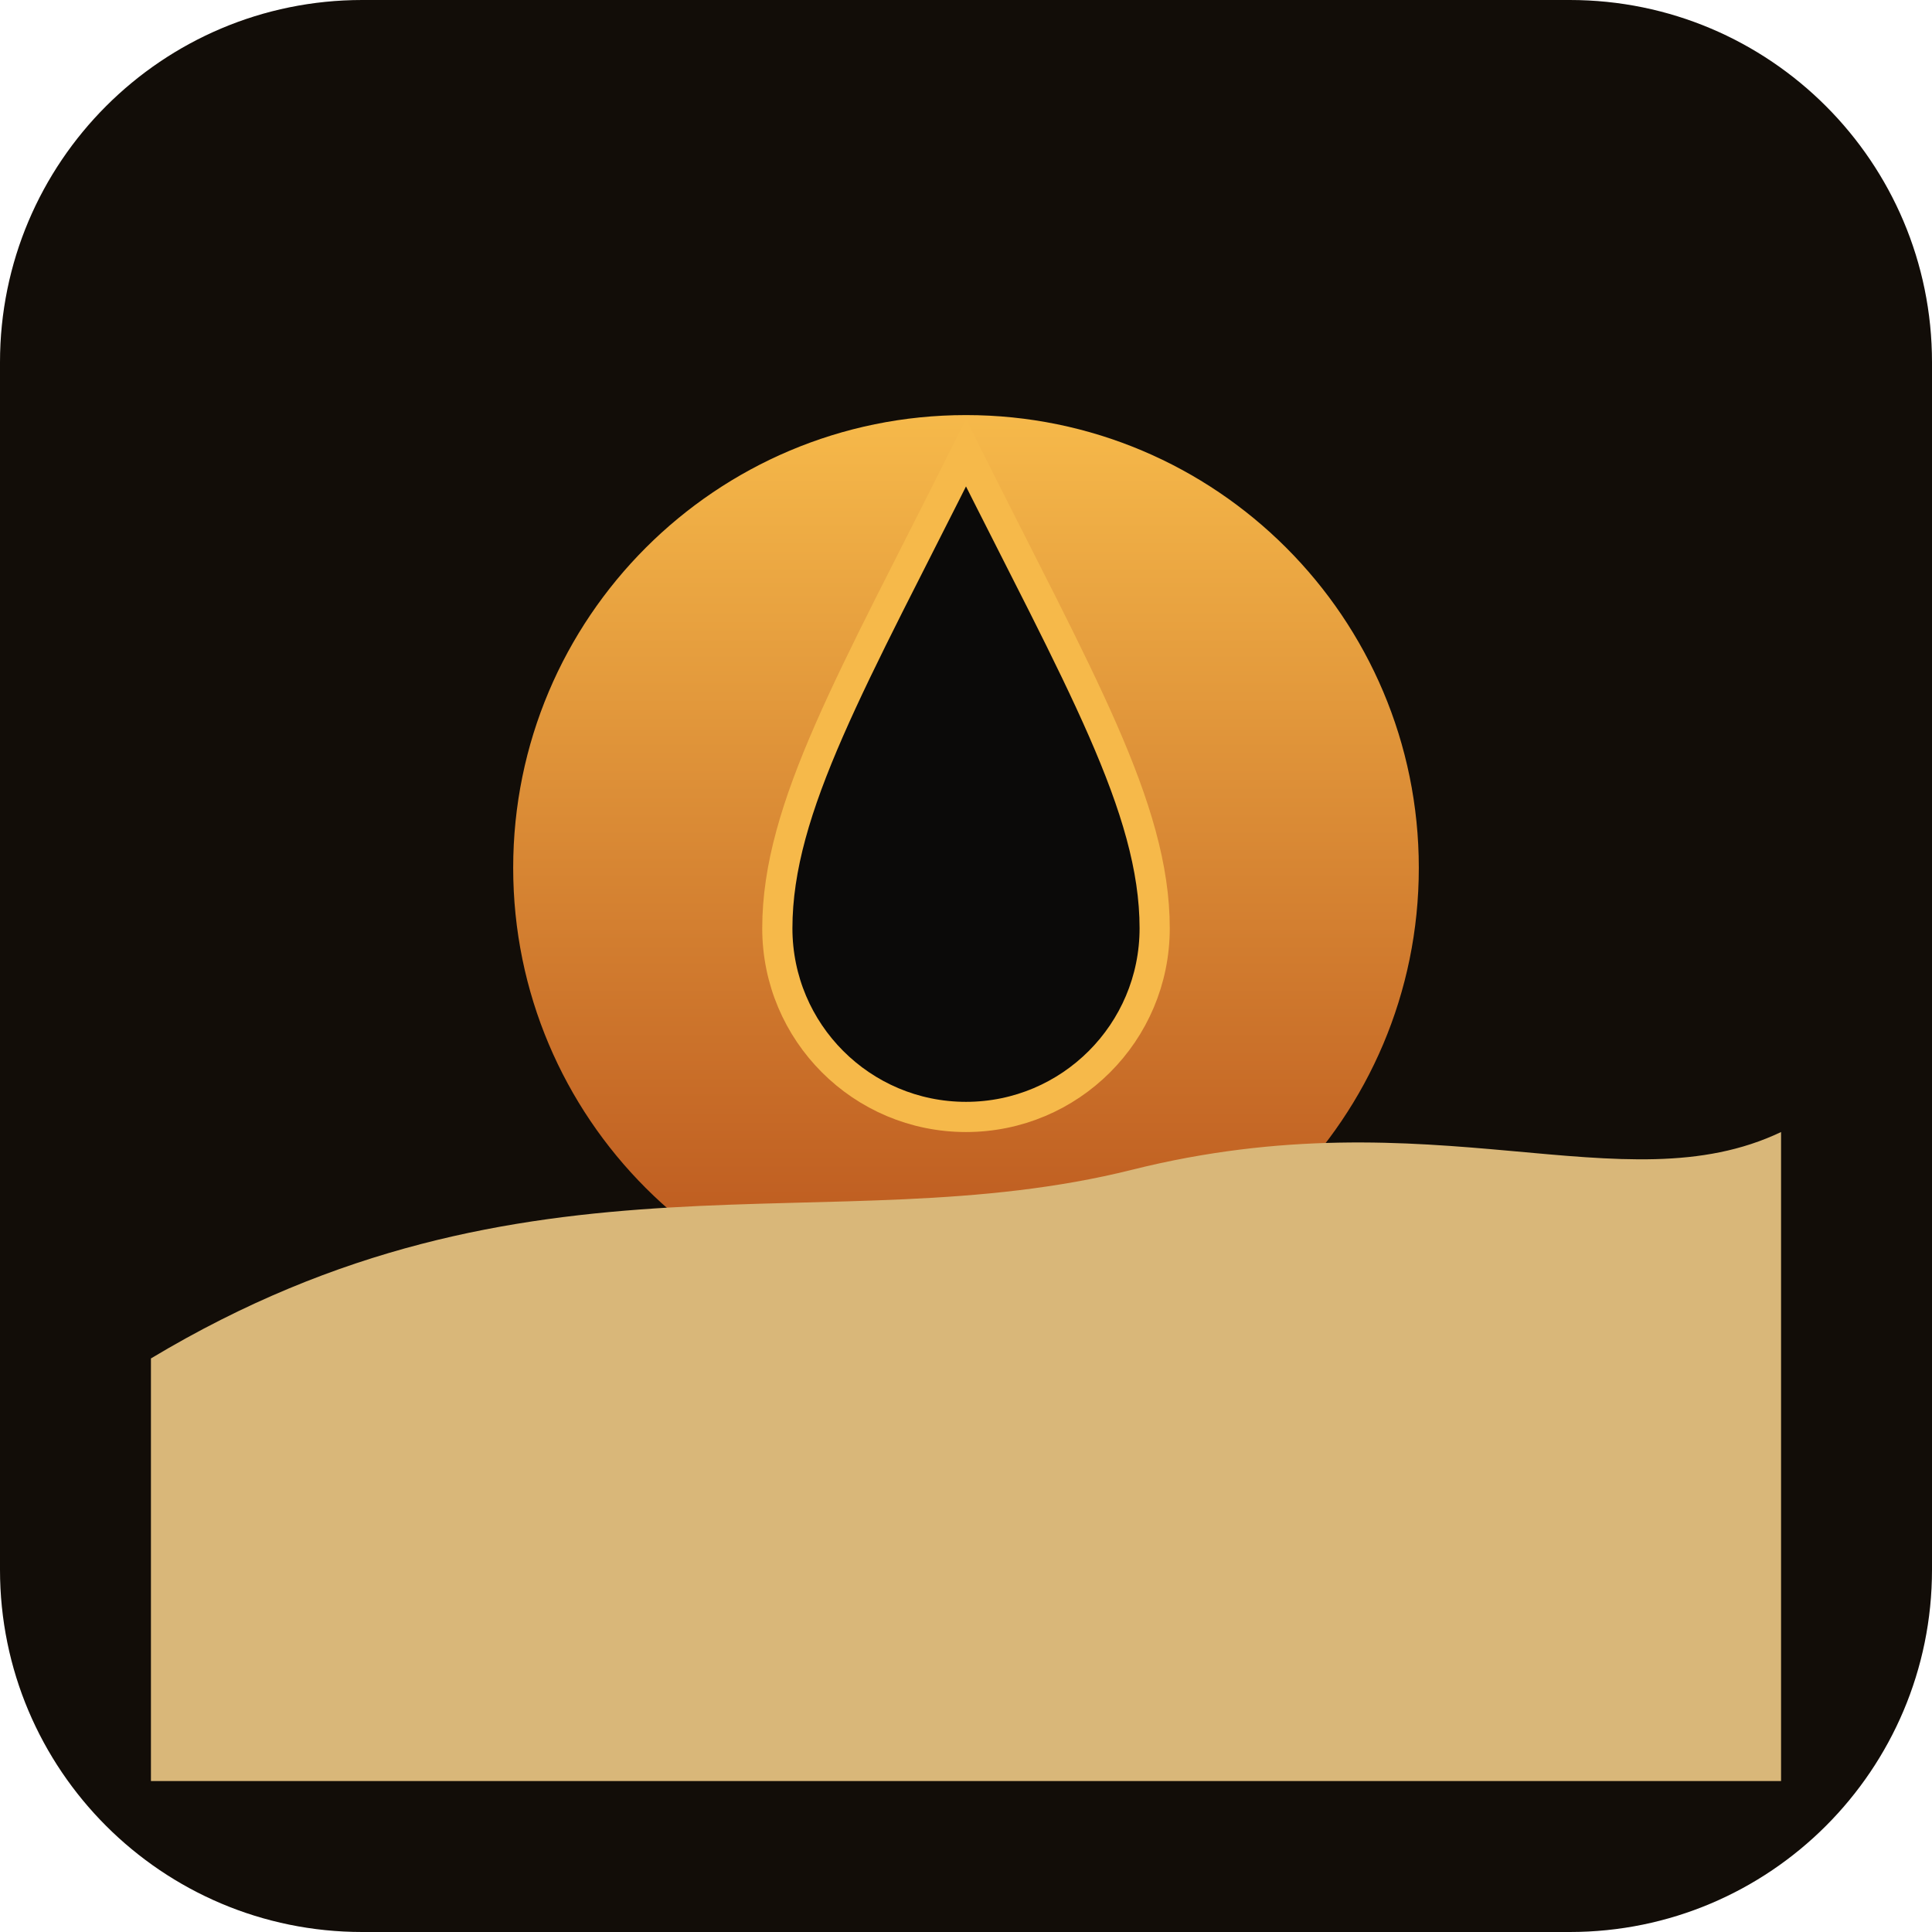
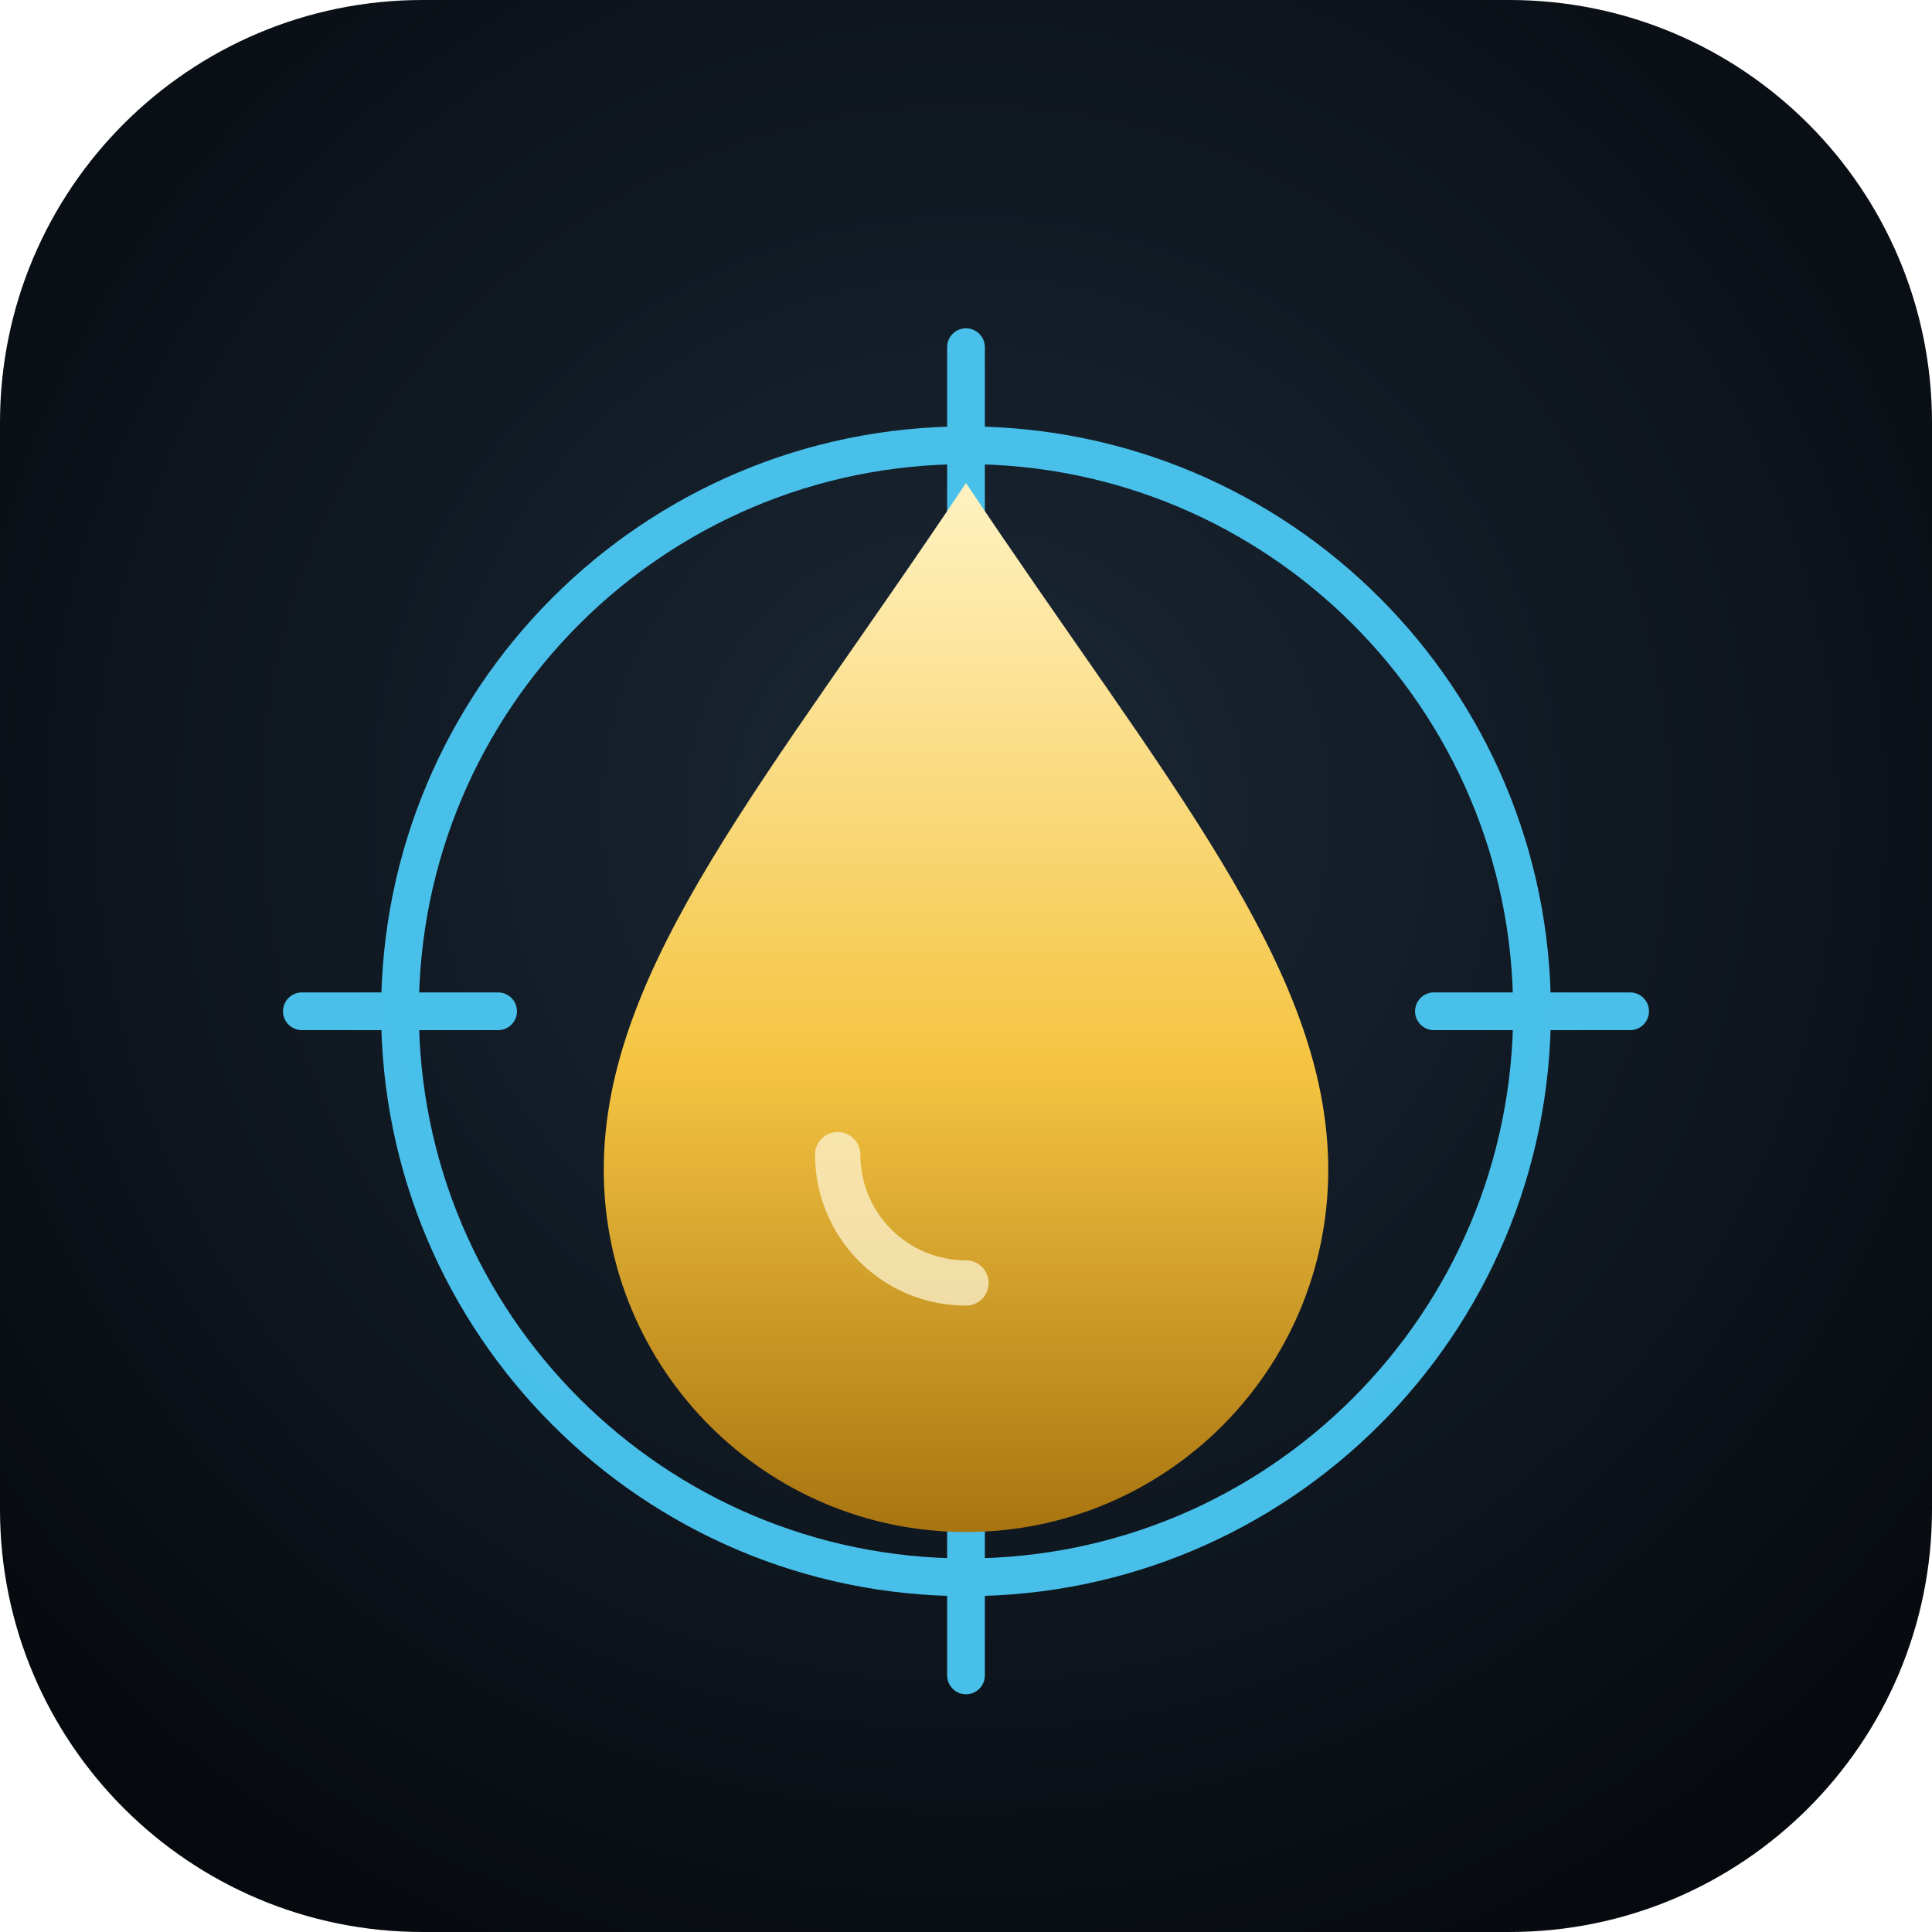
<svg xmlns="http://www.w3.org/2000/svg" viewBox="0 0 512 512">
  <defs>
-     <linearGradient id="s" x1="0" y1="0" x2="0" y2="1">
-       <stop offset="0" stop-color="#f6b94a" />
-       <stop offset="1" stop-color="#b8521c" />
+     <linearGradient id="g" x1="0" y1="0" x2="0" y2="1">
+       <stop offset="0" stop-color="#fff2c2" />
+       <stop offset=".55" stop-color="#f5c542" />
+       <stop offset="1" stop-color="#a87410" />
    </linearGradient>
+     <radialGradient id="bg" cx=".5" cy=".42" r=".7">
+       <stop offset="0" stop-color="#1b2836" />
+       <stop offset="1" stop-color="#05080c" />
+     </radialGradient>
  </defs>
-   <rect width="512" height="512" rx="96" fill="#120d08" />
-   <circle cx="256" cy="230" r="120" fill="url(#s)" />
-   <path d="M40 360 C140 300 220 330 300 310 C380 290 430 320 472 300 L472 472 L40 472Z" fill="#d9b779" />
-   <path d="M256 120 C226 180 206 214 206 246 a50 50 0 0 0 100 0 C306 214 286 180 256 120Z" fill="#0b0a09" stroke="#f6b94a" stroke-width="8" />
+   <rect width="512" height="512" rx="112" fill="url(#bg)" />
+   <g fill="none" stroke="#4fd1ff" stroke-width="10" stroke-linecap="round" opacity=".9">
+     <circle cx="256" cy="268" r="150" />
+     <path d="M256 92v52M256 392v52M80 268h52M380 268h52" />
+   </g>
+   <path d="M256 128c-52 78-96 128-96 182a96 96 0 0 0 192 0c0-54-44-104-96-182z" fill="url(#g)" />
+   <path d="M222 306a34 34 0 0 0 34 34" stroke="#fff8dc" stroke-width="12" stroke-linecap="round" fill="none" opacity=".7" />
</svg>
